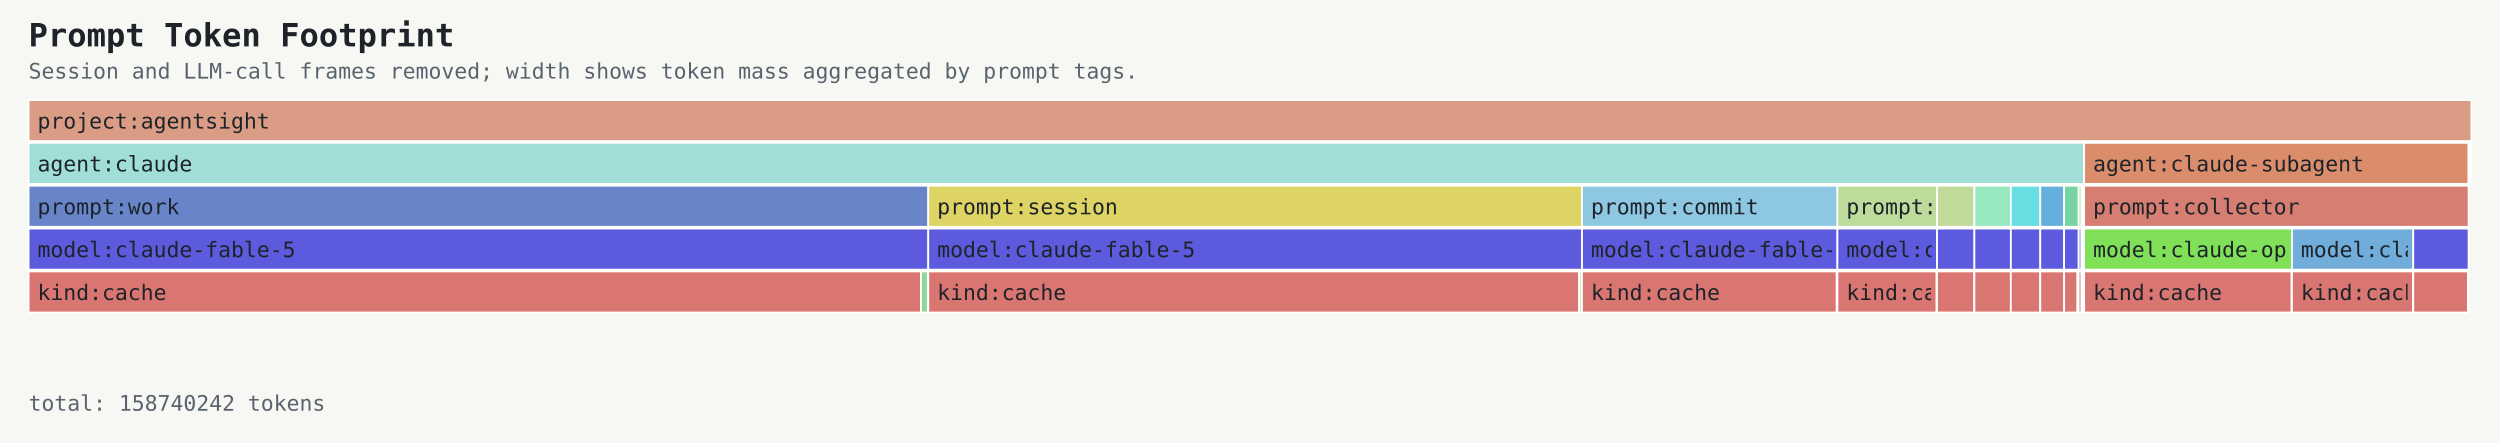
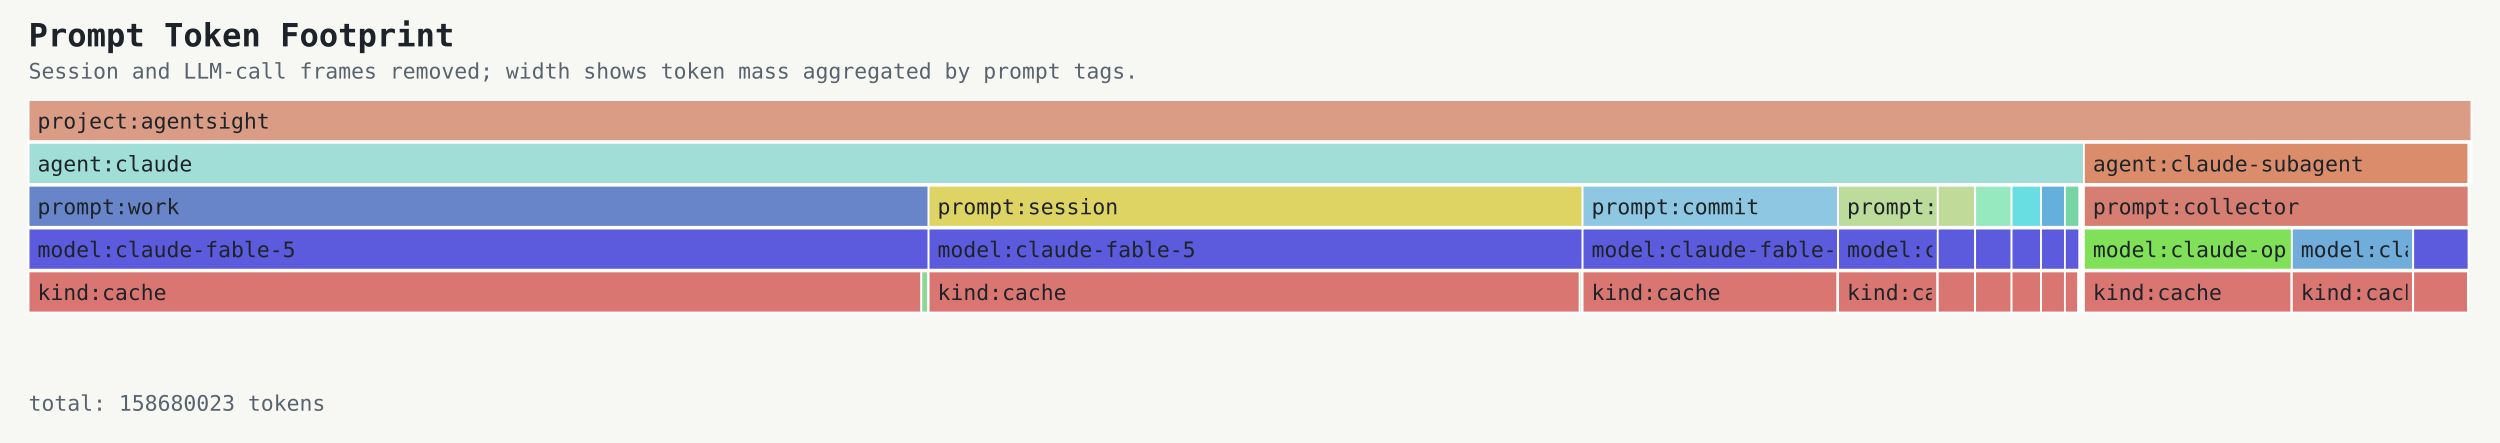
<svg xmlns="http://www.w3.org/2000/svg" width="1400" height="248" viewBox="0 0 1400 248" role="img" aria-label="Prompt Token Footprint">
  <style>text{font-family:ui-monospace,SFMono-Regular,Menlo,Consolas,monospace;font-size:12px;fill:#1d2329}.title{font-size:18px;font-weight:700}.sub{font-size:12px;fill:#59636e}.frame{stroke:#fff;stroke-width:1}.label{pointer-events:none}</style>
  <rect x="0" y="0" width="1400" height="248" fill="#f7f8f4" />
  <text class="title" x="16" y="26">Prompt Token Footprint</text>
  <text class="sub" x="16" y="44">Session and LLM-call frames removed; width shows token mass aggregated by prompt tags.</text>
  <rect class="frame" x="16.00" y="56.00" width="1368.00" height="23" fill="hsl(16 54% 69%)" />
  <clipPath id="clip0">
    <rect x="19.00" y="56.00" width="1362.00" height="23" />
  </clipPath>
  <text class="label" clip-path="url(#clip0)" x="21.00" y="72.00">project:agentsight</text>
-   <rect class="frame" x="16.00" y="80.00" width="1151.11" height="23" fill="hsl(173 48% 75%)" />
+   <rect class="frame" x="16.00" y="80.00" width="1151.00" height="23" fill="hsl(173 48% 75%)" />
  <clipPath id="clip1">
-     <rect x="19.00" y="80.00" width="1145.11" height="23" />
+     <rect x="19.00" y="80.00" width="1145.00" height="23" />
  </clipPath>
  <text class="label" clip-path="url(#clip1)" x="21.00" y="96.00">agent:claude</text>
-   <rect class="frame" x="16.00" y="104.00" width="503.83" height="23" fill="hsl(222 48% 60%)" />
+   <rect class="frame" x="16.00" y="104.00" width="504.02" height="23" fill="hsl(222 48% 60%)" />
  <clipPath id="clip2">
-     <rect x="19.00" y="104.00" width="497.83" height="23" />
+     <rect x="19.00" y="104.00" width="498.02" height="23" />
  </clipPath>
  <text class="label" clip-path="url(#clip2)" x="21.00" y="120.00">prompt:work</text>
-   <rect class="frame" x="16.00" y="128.00" width="503.83" height="23" fill="hsl(241 66% 61%)" />
+   <rect class="frame" x="16.00" y="128.00" width="504.02" height="23" fill="hsl(241 66% 61%)" />
  <clipPath id="clip3">
-     <rect x="19.00" y="128.00" width="497.83" height="23" />
+     <rect x="19.00" y="128.00" width="498.02" height="23" />
  </clipPath>
  <text class="label" clip-path="url(#clip3)" x="21.00" y="144.00">model:claude-fable-5</text>
-   <rect class="frame" x="16.00" y="152.00" width="499.75" height="23" fill="hsl(3 59% 65%)" />
+   <rect class="frame" x="16.00" y="152.00" width="499.94" height="23" fill="hsl(3 59% 65%)" />
  <clipPath id="clip4">
-     <rect x="19.00" y="152.00" width="493.75" height="23" />
+     <rect x="19.00" y="152.00" width="493.94" height="23" />
  </clipPath>
  <text class="label" clip-path="url(#clip4)" x="21.00" y="168.00">kind:cache</text>
-   <rect class="frame" x="515.75" y="152.00" width="3.79" height="23" fill="hsl(128 46% 70%)" />
-   <rect class="frame" x="519.83" y="104.00" width="366.10" height="23" fill="hsl(55 65% 63%)" />
+   <rect class="frame" x="515.94" y="152.00" width="3.79" height="23" fill="hsl(128 46% 70%)" />
+   <rect class="frame" x="520.02" y="104.00" width="366.24" height="23" fill="hsl(55 65% 63%)" />
  <clipPath id="clip5">
-     <rect x="522.83" y="104.00" width="360.10" height="23" />
+     <rect x="523.02" y="104.00" width="360.24" height="23" />
  </clipPath>
-   <text class="label" clip-path="url(#clip5)" x="524.83" y="120.00">prompt:session</text>
-   <rect class="frame" x="519.83" y="128.00" width="366.10" height="23" fill="hsl(241 66% 61%)" />
+   <text class="label" clip-path="url(#clip5)" x="525.02" y="120.00">prompt:session</text>
+   <rect class="frame" x="520.02" y="128.00" width="366.24" height="23" fill="hsl(241 66% 61%)" />
  <clipPath id="clip6">
-     <rect x="522.83" y="128.00" width="360.10" height="23" />
+     <rect x="523.02" y="128.00" width="360.24" height="23" />
  </clipPath>
-   <text class="label" clip-path="url(#clip6)" x="524.83" y="144.00">model:claude-fable-5</text>
-   <rect class="frame" x="519.83" y="152.00" width="364.49" height="23" fill="hsl(3 59% 65%)" />
+   <text class="label" clip-path="url(#clip6)" x="525.02" y="144.00">model:claude-fable-5</text>
+   <rect class="frame" x="520.02" y="152.00" width="364.63" height="23" fill="hsl(3 59% 65%)" />
  <clipPath id="clip7">
-     <rect x="522.83" y="152.00" width="358.49" height="23" />
+     <rect x="523.02" y="152.00" width="358.63" height="23" />
  </clipPath>
-   <text class="label" clip-path="url(#clip7)" x="524.83" y="168.00">kind:cache</text>
-   <rect class="frame" x="884.32" y="152.00" width="1.28" height="23" fill="hsl(128 46% 70%)" />
-   <rect class="frame" x="885.93" y="104.00" width="143.02" height="23" fill="hsl(199 58% 72%)" />
+   <text class="label" clip-path="url(#clip7)" x="525.02" y="168.00">kind:cache</text>
+   <rect class="frame" x="884.65" y="152.00" width="1.28" height="23" fill="hsl(128 46% 70%)" />
+   <rect class="frame" x="886.26" y="104.00" width="143.08" height="23" fill="hsl(199 58% 72%)" />
  <clipPath id="clip8">
-     <rect x="888.93" y="104.00" width="137.02" height="23" />
+     <rect x="889.26" y="104.00" width="137.08" height="23" />
  </clipPath>
-   <text class="label" clip-path="url(#clip8)" x="890.93" y="120.00">prompt:commit</text>
-   <rect class="frame" x="885.93" y="128.00" width="143.02" height="23" fill="hsl(241 66% 61%)" />
+   <text class="label" clip-path="url(#clip8)" x="891.26" y="120.00">prompt:commit</text>
+   <rect class="frame" x="886.26" y="128.00" width="143.08" height="23" fill="hsl(241 66% 61%)" />
  <clipPath id="clip9">
-     <rect x="888.93" y="128.00" width="137.02" height="23" />
+     <rect x="889.26" y="128.00" width="137.08" height="23" />
  </clipPath>
-   <text class="label" clip-path="url(#clip9)" x="890.93" y="144.00">model:claude-fable-5</text>
-   <rect class="frame" x="885.93" y="152.00" width="142.55" height="23" fill="hsl(3 59% 65%)" />
+   <text class="label" clip-path="url(#clip9)" x="891.26" y="144.00">model:claude-fable-5</text>
+   <rect class="frame" x="886.26" y="152.00" width="142.60" height="23" fill="hsl(3 59% 65%)" />
  <clipPath id="clip10">
-     <rect x="888.93" y="152.00" width="136.55" height="23" />
+     <rect x="889.26" y="152.00" width="136.60" height="23" />
  </clipPath>
-   <text class="label" clip-path="url(#clip10)" x="890.93" y="168.00">kind:cache</text>
-   <rect class="frame" x="1028.96" y="104.00" width="55.79" height="23" fill="hsl(87 47% 73%)" />
+   <text class="label" clip-path="url(#clip10)" x="891.26" y="168.00">kind:cache</text>
+   <rect class="frame" x="1029.34" y="104.00" width="55.81" height="23" fill="hsl(87 47% 73%)" />
  <clipPath id="clip11">
-     <rect x="1031.96" y="104.00" width="49.79" height="23" />
+     <rect x="1032.34" y="104.00" width="49.81" height="23" />
  </clipPath>
-   <text class="label" clip-path="url(#clip11)" x="1033.96" y="120.00">prompt:paper</text>
-   <rect class="frame" x="1028.96" y="128.00" width="55.79" height="23" fill="hsl(241 66% 61%)" />
+   <text class="label" clip-path="url(#clip11)" x="1034.34" y="120.00">prompt:paper</text>
+   <rect class="frame" x="1029.34" y="128.00" width="55.81" height="23" fill="hsl(241 66% 61%)" />
  <clipPath id="clip12">
-     <rect x="1031.96" y="128.00" width="49.79" height="23" />
+     <rect x="1032.34" y="128.00" width="49.81" height="23" />
  </clipPath>
-   <text class="label" clip-path="url(#clip12)" x="1033.96" y="144.00">model:claude-fable-5</text>
-   <rect class="frame" x="1028.96" y="152.00" width="55.44" height="23" fill="hsl(3 59% 65%)" />
+   <text class="label" clip-path="url(#clip12)" x="1034.34" y="144.00">model:claude-fable-5</text>
+   <rect class="frame" x="1029.34" y="152.00" width="55.46" height="23" fill="hsl(3 59% 65%)" />
  <clipPath id="clip13">
-     <rect x="1031.96" y="152.00" width="49.44" height="23" />
+     <rect x="1032.34" y="152.00" width="49.46" height="23" />
  </clipPath>
-   <text class="label" clip-path="url(#clip13)" x="1033.96" y="168.00">kind:cache</text>
-   <rect class="frame" x="1084.74" y="104.00" width="20.93" height="23" fill="hsl(84 46% 73%)" />
-   <rect class="frame" x="1084.74" y="128.00" width="20.93" height="23" fill="hsl(241 66% 61%)" />
-   <rect class="frame" x="1084.74" y="152.00" width="20.79" height="23" fill="hsl(3 59% 65%)" />
-   <rect class="frame" x="1105.67" y="104.00" width="20.40" height="23" fill="hsl(150 65% 75%)" />
-   <rect class="frame" x="1105.67" y="128.00" width="20.40" height="23" fill="hsl(241 66% 61%)" />
-   <rect class="frame" x="1105.67" y="152.00" width="20.38" height="23" fill="hsl(3 59% 65%)" />
-   <rect class="frame" x="1126.07" y="104.00" width="16.50" height="23" fill="hsl(182 68% 65%)" />
-   <rect class="frame" x="1126.07" y="128.00" width="16.50" height="23" fill="hsl(241 66% 61%)" />
-   <rect class="frame" x="1126.07" y="152.00" width="16.40" height="23" fill="hsl(3 59% 65%)" />
-   <rect class="frame" x="1142.56" y="104.00" width="13.34" height="23" fill="hsl(203 63% 63%)" />
-   <rect class="frame" x="1142.56" y="128.00" width="13.34" height="23" fill="hsl(241 66% 61%)" />
-   <rect class="frame" x="1142.56" y="152.00" width="13.34" height="23" fill="hsl(3 59% 65%)" />
-   <rect class="frame" x="1155.91" y="104.00" width="8.16" height="23" fill="hsl(148 52% 65%)" />
-   <rect class="frame" x="1155.91" y="128.00" width="8.16" height="23" fill="hsl(241 66% 61%)" />
-   <rect class="frame" x="1155.91" y="152.00" width="7.50" height="23" fill="hsl(3 59% 65%)" />
-   <rect class="frame" x="1163.40" y="152.00" width="0.58" height="23" fill="hsl(128 46% 70%)" />
-   <rect class="frame" x="1164.06" y="104.00" width="1.62" height="23" fill="hsl(108 51% 73%)" />
-   <rect class="frame" x="1164.06" y="128.00" width="1.62" height="23" fill="hsl(241 51% 68%)" />
-   <rect class="frame" x="1164.06" y="152.00" width="1.61" height="23" fill="hsl(3 59% 65%)" />
-   <rect class="frame" x="1165.68" y="104.00" width="0.72" height="23" fill="hsl(8 66% 61%)" />
-   <rect class="frame" x="1165.68" y="128.00" width="0.72" height="23" fill="hsl(241 51% 68%)" />
-   <rect class="frame" x="1165.68" y="152.00" width="0.72" height="23" fill="hsl(3 59% 65%)" />
-   <rect class="frame" x="1166.40" y="104.00" width="0.53" height="23" fill="hsl(123 68% 64%)" />
-   <rect class="frame" x="1166.40" y="128.00" width="0.53" height="23" fill="hsl(241 51% 68%)" />
-   <rect class="frame" x="1166.40" y="152.00" width="0.53" height="23" fill="hsl(3 59% 65%)" />
-   <rect class="frame" x="1167.11" y="80.00" width="215.30" height="23" fill="hsl(18 61% 64%)" />
+   <text class="label" clip-path="url(#clip13)" x="1034.34" y="168.00">kind:cache</text>
+   <rect class="frame" x="1085.15" y="104.00" width="20.94" height="23" fill="hsl(84 46% 73%)" />
+   <rect class="frame" x="1085.15" y="128.00" width="20.94" height="23" fill="hsl(241 66% 61%)" />
+   <rect class="frame" x="1085.15" y="152.00" width="20.80" height="23" fill="hsl(3 59% 65%)" />
+   <rect class="frame" x="1106.08" y="104.00" width="20.40" height="23" fill="hsl(150 65% 75%)" />
+   <rect class="frame" x="1106.08" y="128.00" width="20.40" height="23" fill="hsl(241 66% 61%)" />
+   <rect class="frame" x="1106.08" y="152.00" width="20.38" height="23" fill="hsl(3 59% 65%)" />
+   <rect class="frame" x="1126.49" y="104.00" width="16.50" height="23" fill="hsl(182 68% 65%)" />
+   <rect class="frame" x="1126.49" y="128.00" width="16.50" height="23" fill="hsl(241 66% 61%)" />
+   <rect class="frame" x="1126.49" y="152.00" width="16.41" height="23" fill="hsl(3 59% 65%)" />
+   <rect class="frame" x="1142.99" y="104.00" width="13.35" height="23" fill="hsl(203 63% 63%)" />
+   <rect class="frame" x="1142.99" y="128.00" width="13.35" height="23" fill="hsl(241 66% 61%)" />
+   <rect class="frame" x="1142.99" y="152.00" width="13.34" height="23" fill="hsl(3 59% 65%)" />
+   <rect class="frame" x="1156.34" y="104.00" width="8.16" height="23" fill="hsl(148 52% 65%)" />
+   <rect class="frame" x="1156.34" y="128.00" width="8.16" height="23" fill="hsl(241 66% 61%)" />
+   <rect class="frame" x="1156.34" y="152.00" width="7.50" height="23" fill="hsl(3 59% 65%)" />
+   <rect class="frame" x="1163.84" y="152.00" width="0.58" height="23" fill="hsl(128 46% 70%)" />
+   <rect class="frame" x="1164.50" y="104.00" width="1.08" height="23" fill="hsl(108 51% 73%)" />
+   <rect class="frame" x="1164.50" y="128.00" width="1.08" height="23" fill="hsl(241 51% 68%)" />
+   <rect class="frame" x="1164.50" y="152.00" width="1.07" height="23" fill="hsl(3 59% 65%)" />
+   <rect class="frame" x="1165.57" y="104.00" width="0.72" height="23" fill="hsl(8 66% 61%)" />
+   <rect class="frame" x="1165.57" y="128.00" width="0.72" height="23" fill="hsl(241 51% 68%)" />
+   <rect class="frame" x="1165.57" y="152.00" width="0.72" height="23" fill="hsl(3 59% 65%)" />
+   <rect class="frame" x="1166.29" y="104.00" width="0.53" height="23" fill="hsl(123 68% 64%)" />
+   <rect class="frame" x="1166.29" y="128.00" width="0.53" height="23" fill="hsl(241 51% 68%)" />
+   <rect class="frame" x="1166.29" y="152.00" width="0.53" height="23" fill="hsl(3 59% 65%)" />
+   <rect class="frame" x="1167.00" y="80.00" width="215.38" height="23" fill="hsl(18 61% 64%)" />
  <clipPath id="clip14">
-     <rect x="1170.11" y="80.00" width="209.30" height="23" />
+     <rect x="1170.00" y="80.00" width="209.38" height="23" />
  </clipPath>
-   <text class="label" clip-path="url(#clip14)" x="1172.11" y="96.00">agent:claude-subagent</text>
-   <rect class="frame" x="1167.11" y="104.00" width="215.30" height="23" fill="hsl(8 55% 64%)" />
+   <text class="label" clip-path="url(#clip14)" x="1172.00" y="96.00">agent:claude-subagent</text>
+   <rect class="frame" x="1167.00" y="104.00" width="215.38" height="23" fill="hsl(8 55% 64%)" />
  <clipPath id="clip15">
-     <rect x="1170.11" y="104.00" width="209.30" height="23" />
+     <rect x="1170.00" y="104.00" width="209.38" height="23" />
  </clipPath>
-   <text class="label" clip-path="url(#clip15)" x="1172.11" y="120.00">prompt:collector</text>
-   <rect class="frame" x="1167.11" y="128.00" width="116.39" height="23" fill="hsl(102 69% 61%)" />
+   <text class="label" clip-path="url(#clip15)" x="1172.00" y="120.00">prompt:collector</text>
+   <rect class="frame" x="1167.00" y="128.00" width="116.43" height="23" fill="hsl(102 69% 61%)" />
  <clipPath id="clip16">
-     <rect x="1170.11" y="128.00" width="110.39" height="23" />
+     <rect x="1170.00" y="128.00" width="110.43" height="23" />
  </clipPath>
-   <text class="label" clip-path="url(#clip16)" x="1172.11" y="144.00">model:claude-opus-4-8</text>
-   <rect class="frame" x="1167.11" y="152.00" width="116.08" height="23" fill="hsl(3 59% 65%)" />
+   <text class="label" clip-path="url(#clip16)" x="1172.00" y="144.00">model:claude-opus-4-8</text>
+   <rect class="frame" x="1167.00" y="152.00" width="116.12" height="23" fill="hsl(3 59% 65%)" />
  <clipPath id="clip17">
-     <rect x="1170.11" y="152.00" width="110.08" height="23" />
+     <rect x="1170.00" y="152.00" width="110.12" height="23" />
  </clipPath>
-   <text class="label" clip-path="url(#clip17)" x="1172.11" y="168.00">kind:cache</text>
-   <rect class="frame" x="1283.49" y="128.00" width="67.94" height="23" fill="hsl(206 59% 65%)" />
+   <text class="label" clip-path="url(#clip17)" x="1172.00" y="168.00">kind:cache</text>
+   <rect class="frame" x="1283.44" y="128.00" width="67.96" height="23" fill="hsl(206 59% 65%)" />
  <clipPath id="clip18">
-     <rect x="1286.49" y="128.00" width="61.94" height="23" />
+     <rect x="1286.44" y="128.00" width="61.96" height="23" />
  </clipPath>
-   <text class="label" clip-path="url(#clip18)" x="1288.49" y="144.00">model:claude-haiku-4-5-20251001</text>
-   <rect class="frame" x="1283.49" y="152.00" width="67.74" height="23" fill="hsl(3 59% 65%)" />
+   <text class="label" clip-path="url(#clip18)" x="1288.44" y="144.00">model:claude-haiku-4-5-20251001</text>
+   <rect class="frame" x="1283.44" y="152.00" width="67.77" height="23" fill="hsl(3 59% 65%)" />
  <clipPath id="clip19">
-     <rect x="1286.49" y="152.00" width="61.74" height="23" />
+     <rect x="1286.44" y="152.00" width="61.77" height="23" />
  </clipPath>
-   <text class="label" clip-path="url(#clip19)" x="1288.49" y="168.00">kind:cache</text>
-   <rect class="frame" x="1351.43" y="128.00" width="30.97" height="23" fill="hsl(241 66% 61%)" />
-   <rect class="frame" x="1351.43" y="152.00" width="30.61" height="23" fill="hsl(3 59% 65%)" />
-   <rect class="frame" x="1382.40" y="80.00" width="0.97" height="23" fill="hsl(245 55% 59%)" />
-   <rect class="frame" x="1383.37" y="80.00" width="0.63" height="23" fill="hsl(196 72% 70%)" />
-   <text class="sub" x="16" y="230">total: 158740242 tokens</text>
+   <text class="label" clip-path="url(#clip19)" x="1288.44" y="168.00">kind:cache</text>
+   <rect class="frame" x="1351.40" y="128.00" width="30.98" height="23" fill="hsl(241 66% 61%)" />
+   <rect class="frame" x="1351.40" y="152.00" width="30.63" height="23" fill="hsl(3 59% 65%)" />
+   <rect class="frame" x="1382.38" y="80.00" width="0.98" height="23" fill="hsl(245 55% 59%)" />
+   <rect class="frame" x="1383.36" y="80.00" width="0.64" height="23" fill="hsl(196 72% 70%)" />
+   <text class="sub" x="16" y="230">total: 158680023 tokens</text>
</svg>
